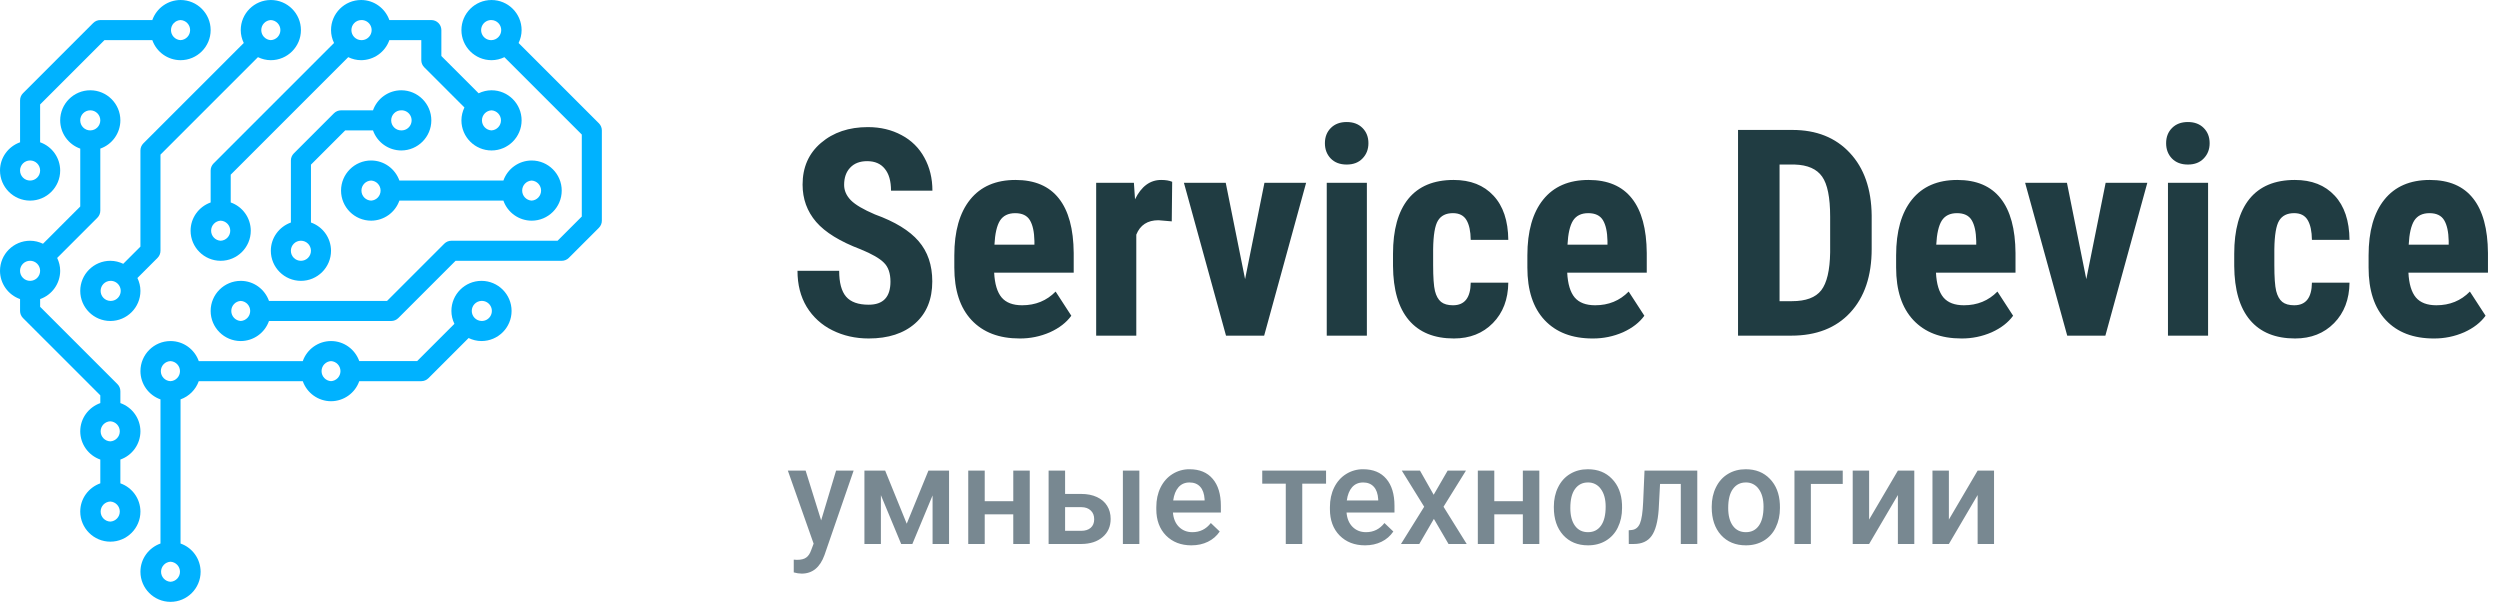
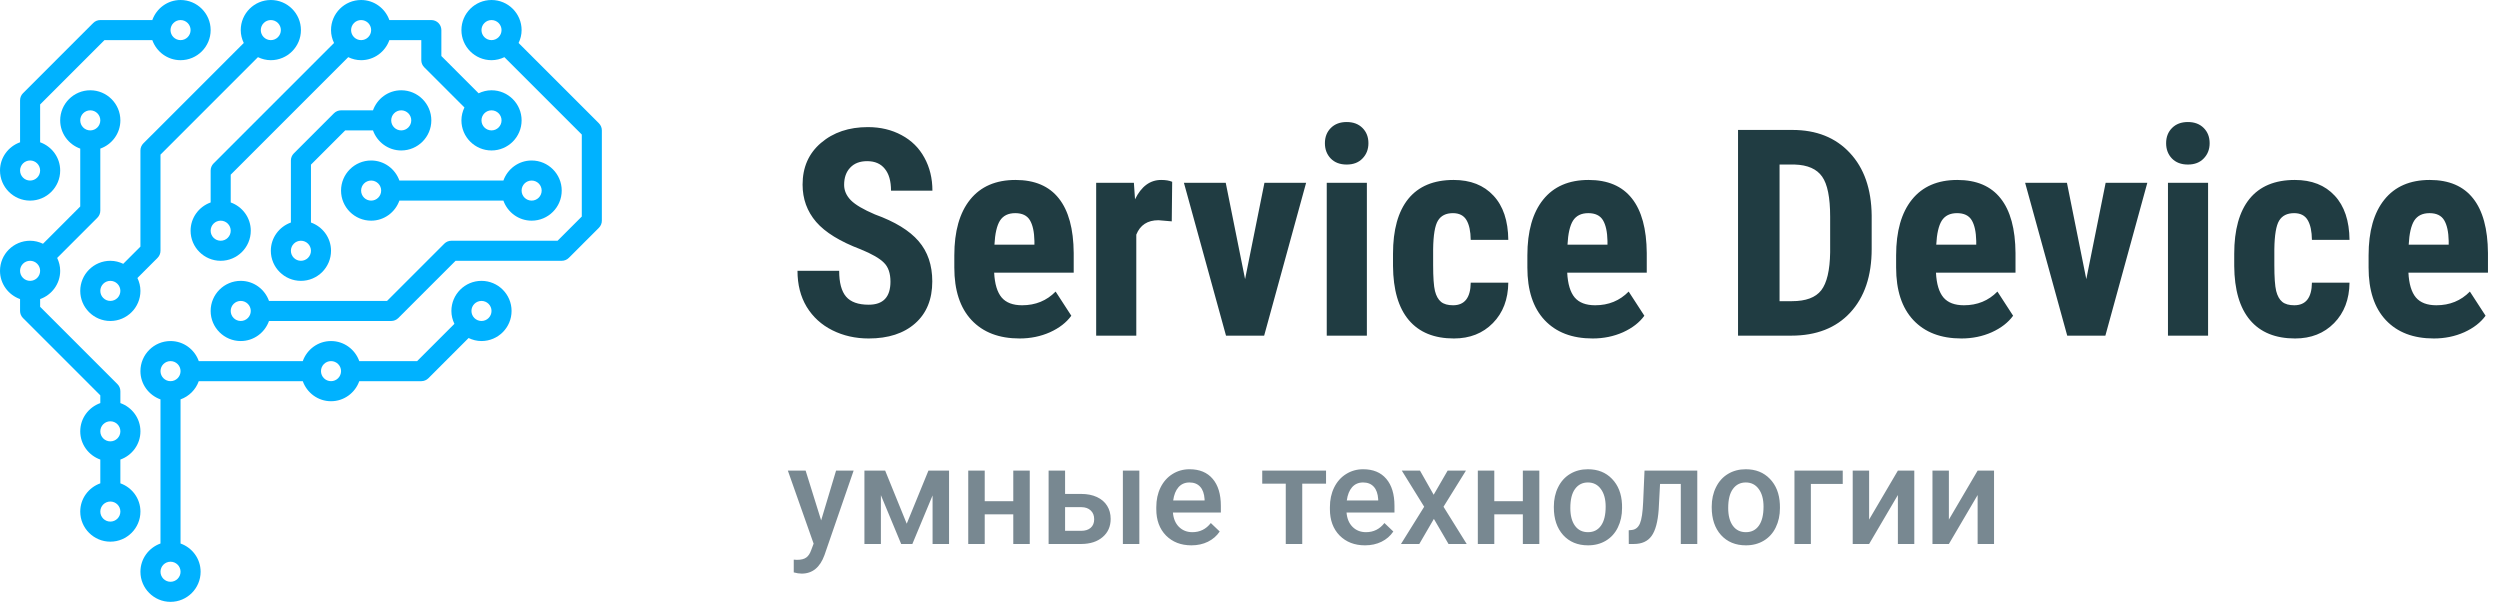
- <svg xmlns="http://www.w3.org/2000/svg" width="216" height="52" fill="none">
-   <path d="M76.936 24.337c0-.724-.188-1.27-.562-1.636-.366-.374-1.038-.76-2.014-1.16-1.782-.675-3.064-1.464-3.845-2.368-.782-.911-1.172-1.985-1.172-3.222 0-1.498.529-2.698 1.587-3.601 1.066-.912 2.417-1.368 4.052-1.368 1.09 0 2.063.232 2.918.696a4.708 4.708 0 011.965 1.941c.464.838.696 1.79.696 2.857h-3.577c0-.83-.179-1.461-.537-1.892-.35-.44-.858-.66-1.526-.66-.626 0-1.115.188-1.465.562-.35.366-.524.862-.524 1.49 0 .487.195.93.586 1.33.39.39 1.082.797 2.075 1.22 1.733.627 2.99 1.396 3.772 2.308.79.911 1.184 2.07 1.184 3.479 0 1.546-.493 2.754-1.477 3.625-.985.87-2.324 1.306-4.016 1.306-1.148 0-2.194-.236-3.138-.708a5.35 5.35 0 01-2.221-2.026c-.53-.88-.794-1.917-.794-3.113h3.601c0 1.025.2 1.77.599 2.234.398.464 1.05.696 1.953.696 1.253 0 1.88-.664 1.88-1.99zm11.157 4.907c-1.774 0-3.158-.529-4.15-1.587-.993-1.058-1.49-2.571-1.49-4.54v-1.05c0-2.084.456-3.691 1.367-4.822.912-1.132 2.218-1.697 3.919-1.697 1.66 0 2.91.533 3.747 1.599.838 1.058 1.266 2.629 1.282 4.712v1.697h-6.873c.05.976.265 1.692.648 2.148.382.448.972.671 1.77.671 1.155 0 2.12-.394 2.893-1.184l1.355 2.088c-.424.586-1.038 1.062-1.844 1.428a6.388 6.388 0 01-2.624.537zM85.92 21.14h3.454v-.318c-.016-.79-.146-1.387-.39-1.794-.244-.407-.667-.61-1.27-.61-.602 0-1.041.215-1.318.646-.269.432-.427 1.123-.476 2.076zm15.32-2.014l-1.148-.098c-.944 0-1.583.415-1.916 1.245V29h-3.467V15.792h3.26l.097 1.428c.545-1.115 1.298-1.672 2.258-1.672.391 0 .708.053.952.159l-.036 3.418zm6.335 4.992l1.673-8.325h3.601L109.223 29h-3.296l-3.637-13.208h3.613l1.672 8.325zM118.098 29h-3.467V15.792h3.467V29zm-3.626-16.626c0-.537.171-.976.513-1.318.342-.342.797-.513 1.367-.513s1.025.17 1.367.513c.342.342.513.78.513 1.318 0 .529-.171.968-.513 1.318-.333.35-.789.525-1.367.525s-1.038-.175-1.379-.525c-.334-.35-.501-.789-.501-1.318zm11.072 14.001c1.001 0 1.51-.65 1.526-1.953h3.247c-.016 1.44-.46 2.604-1.331 3.492-.87.887-1.993 1.33-3.369 1.33-1.701 0-2.999-.529-3.894-1.587-.895-1.058-1.351-2.616-1.367-4.675v-1.05c0-2.075.439-3.658 1.318-4.748.887-1.09 2.194-1.636 3.919-1.636 1.456 0 2.604.451 3.442 1.355.838.895 1.266 2.169 1.282 3.82h-3.247c-.008-.74-.13-1.31-.366-1.708-.236-.4-.627-.599-1.172-.599-.602 0-1.034.216-1.294.648-.261.423-.399 1.249-.415 2.477v1.343c0 1.075.053 1.827.158 2.259.106.423.281.736.525.94.244.195.59.293 1.038.293zm12.06 2.87c-1.774 0-3.157-.53-4.15-1.588-.993-1.058-1.489-2.571-1.489-4.54v-1.05c0-2.084.456-3.691 1.367-4.822.911-1.132 2.218-1.697 3.918-1.697 1.661 0 2.91.533 3.748 1.599.838 1.058 1.266 2.629 1.282 4.712v1.697h-6.873c.049.976.265 1.692.647 2.148.383.448.973.671 1.77.671 1.156 0 2.12-.394 2.893-1.184l1.355 2.088c-.423.586-1.037 1.062-1.843 1.428a6.388 6.388 0 01-2.625.537zm-2.172-8.106h3.454v-.318c-.016-.79-.146-1.387-.39-1.794-.245-.407-.668-.61-1.27-.61s-1.042.215-1.318.646c-.269.432-.428 1.123-.476 2.076zM150.166 29V11.227h4.699c2.075 0 3.727.659 4.956 1.977 1.237 1.319 1.868 3.125 1.892 5.42v2.88c0 2.336-.618 4.172-1.855 5.506-1.229 1.327-2.926 1.99-5.09 1.99h-4.602zm3.588-14.783v11.804h1.075c1.196 0 2.038-.313 2.526-.94.489-.634.745-1.725.77-3.27v-3.09c0-1.66-.232-2.815-.696-3.466-.464-.66-1.254-1.005-2.368-1.038h-1.307zm15.711 15.027c-1.774 0-3.158-.529-4.151-1.587-.992-1.058-1.489-2.571-1.489-4.54v-1.05c0-2.084.456-3.691 1.367-4.822.912-1.132 2.218-1.697 3.919-1.697 1.66 0 2.909.533 3.747 1.599.839 1.058 1.266 2.629 1.282 4.712v1.697h-6.872c.048.976.264 1.692.647 2.148.382.448.972.671 1.77.671 1.155 0 2.12-.394 2.893-1.184l1.355 2.088c-.424.586-1.038 1.062-1.844 1.428a6.383 6.383 0 01-2.624.537zm-2.173-8.105h3.455v-.318c-.017-.79-.147-1.387-.391-1.794-.244-.407-.667-.61-1.27-.61-.602 0-1.041.215-1.318.646-.268.432-.427 1.123-.476 2.076zm12.964 2.978l1.672-8.325h3.601L181.904 29h-3.296l-3.638-13.208h3.613l1.673 8.325zM190.778 29h-3.466V15.792h3.466V29zm-3.625-16.626c0-.537.171-.976.513-1.318.341-.342.797-.513 1.367-.513.569 0 1.025.17 1.367.513.342.342.513.78.513 1.318 0 .529-.171.968-.513 1.318-.334.35-.789.525-1.367.525s-1.038-.175-1.38-.525c-.333-.35-.5-.789-.5-1.318zm11.072 14.001c1.001 0 1.509-.65 1.525-1.953h3.248c-.017 1.44-.46 2.604-1.331 3.492-.871.887-1.994 1.33-3.369 1.33-1.701 0-2.999-.529-3.894-1.587-.895-1.058-1.351-2.616-1.367-4.675v-1.05c0-2.075.439-3.658 1.318-4.748.887-1.09 2.193-1.636 3.918-1.636 1.457 0 2.605.451 3.443 1.355.838.895 1.265 2.169 1.282 3.82h-3.248c-.008-.74-.13-1.31-.366-1.708-.236-.4-.626-.599-1.172-.599-.602 0-1.033.216-1.294.648-.26.423-.398 1.249-.415 2.477v1.343c0 1.075.053 1.827.159 2.259.106.423.281.736.525.94.244.195.59.293 1.038.293zm12.06 2.87c-1.774 0-3.157-.53-4.15-1.588-.993-1.058-1.489-2.571-1.489-4.54v-1.05c0-2.084.455-3.691 1.367-4.822.911-1.132 2.217-1.697 3.918-1.697 1.66 0 2.909.533 3.748 1.599.838 1.058 1.265 2.629 1.281 4.712v1.697h-6.872c.049.976.264 1.692.647 2.148.382.448.972.671 1.77.671 1.155 0 2.12-.394 2.893-1.184l1.355 2.088c-.423.586-1.038 1.062-1.843 1.428a6.392 6.392 0 01-2.625.537zm-2.173-8.106h3.455v-.318c-.016-.79-.147-1.387-.391-1.794-.244-.407-.667-.61-1.269-.61-.602 0-1.042.215-1.319.646-.268.432-.427 1.123-.476 2.076z" fill="#203C42" />
-   <path d="M70.947 44.96l1.29-4.3h1.517l-2.52 7.3c-.386 1.067-1.043 1.6-1.968 1.6a2.55 2.55 0 01-.686-.105v-1.102l.27.018c.359 0 .629-.066.808-.2.184-.128.328-.347.434-.655l.205-.545-2.227-6.31h1.536l1.341 4.3zm7.395.288l1.875-4.588h1.781V47h-1.424v-4.195L78.828 47h-.967l-1.752-4.219V47h-1.423v-6.34h1.792l1.864 4.588zM88.97 47h-1.424v-2.56H85.08V47h-1.424v-6.34h1.424v2.643h2.467V40.66h1.424V47zm3.052-4.324h1.395c.52 0 .973.09 1.36.27.386.179.679.431.878.755.203.324.305.701.305 1.131 0 .652-.23 1.176-.692 1.57-.46.395-1.074.594-1.84.598H90.6v-6.34h1.424v2.016zM98.44 47h-1.423v-6.34h1.423V47zm-6.416-3.182v2.045h1.39c.347 0 .62-.086.82-.258.203-.175.304-.423.304-.744 0-.32-.1-.572-.299-.755-.195-.188-.46-.284-.797-.288h-1.418zm10.916 3.3c-.902 0-1.634-.284-2.197-.85-.558-.57-.838-1.328-.838-2.274v-.176c0-.633.121-1.197.364-1.693.246-.5.589-.889 1.031-1.166a2.715 2.715 0 011.476-.416c.864 0 1.53.275 1.998.826.473.55.709 1.33.709 2.338v.574h-4.142c.043.524.217.938.521 1.242.309.305.696.457 1.16.457.653 0 1.184-.263 1.594-.79l.768.732a2.58 2.58 0 01-1.02.885c-.422.207-.896.31-1.424.31zm-.169-5.433c-.391 0-.708.137-.95.41-.238.274-.39.655-.457 1.143h2.713v-.105c-.031-.477-.158-.836-.381-1.078-.222-.246-.531-.37-.925-.37zm11.8.106h-2.056V47h-1.424v-5.209h-2.033v-1.13h5.513v1.13zm3.369 5.326c-.902 0-1.634-.283-2.197-.85-.558-.57-.838-1.328-.838-2.273v-.176c0-.633.121-1.197.364-1.693.246-.5.589-.889 1.031-1.166a2.715 2.715 0 011.476-.416c.864 0 1.53.275 1.998.826.473.55.709 1.33.709 2.338v.574h-4.142c.043.524.217.938.521 1.242.309.305.696.457 1.16.457.653 0 1.184-.263 1.594-.79l.768.732a2.58 2.58 0 01-1.02.885c-.422.207-.896.31-1.424.31zm-.169-5.431c-.391 0-.708.136-.95.41-.238.273-.39.654-.457 1.142h2.713v-.105c-.031-.477-.158-.836-.381-1.078-.222-.246-.531-.37-.925-.37zm6.099 1.06l1.207-2.086h1.582l-1.939 3.123L126.723 47h-1.571l-1.265-2.168-1.26 2.168h-1.582l2.004-3.217-1.934-3.123h1.571l1.183 2.086zM132.998 47h-1.424v-2.56h-2.467V47h-1.423v-6.34h1.423v2.643h2.467V40.66h1.424V47zm1.254-3.228c0-.622.123-1.18.369-1.676.246-.5.592-.883 1.037-1.149.446-.27.957-.404 1.535-.404.856 0 1.549.275 2.08.826.536.55.825 1.281.868 2.191l.005.334c0 .626-.121 1.184-.363 1.676a2.638 2.638 0 01-1.031 1.143c-.445.27-.961.404-1.547.404-.894 0-1.611-.297-2.15-.89-.535-.598-.803-1.393-.803-2.385v-.07zm1.424.123c0 .652.135 1.164.404 1.535.27.367.645.55 1.125.55.481 0 .854-.187 1.119-.562.27-.375.405-.924.405-1.646 0-.641-.139-1.149-.417-1.524a1.31 1.31 0 00-1.119-.563c-.464 0-.834.186-1.107.557-.274.367-.41.918-.41 1.653zm10.969-3.235V47h-1.424v-5.191h-1.793l-.117 2.209c-.075 1.062-.28 1.826-.616 2.29-.332.462-.841.692-1.529.692h-.439l-.006-1.184.293-.029c.312-.043.539-.232.679-.568.145-.34.237-.957.276-1.852l.117-2.707h4.559zm1.248 3.112c0-.622.123-1.18.369-1.676.246-.5.592-.883 1.037-1.149.445-.27.957-.404 1.535-.404.855 0 1.549.275 2.08.826.535.55.824 1.281.867 2.191l.006.334c0 .626-.121 1.184-.363 1.676a2.638 2.638 0 01-1.031 1.143c-.446.27-.961.404-1.547.404-.895 0-1.612-.297-2.151-.89-.535-.598-.802-1.393-.802-2.385v-.07zm1.423.123c0 .652.135 1.164.405 1.535.269.367.644.55 1.125.55.48 0 .853-.187 1.119-.562.269-.375.404-.924.404-1.646 0-.641-.139-1.149-.416-1.524a1.31 1.31 0 00-1.119-.563c-.465 0-.834.186-1.107.557-.274.367-.411.918-.411 1.653zm9.897-2.086h-2.754V47h-1.418v-6.34h4.172v1.149zm4.764-1.149h1.418V47h-1.418v-4.23L161.492 47h-1.418v-6.34h1.418v4.23l2.485-4.23zm6.89 0h1.418V47h-1.418v-4.23L168.383 47h-1.418v-6.34h1.418v4.23l2.484-4.23z" fill="#788891" />
-   <path d="M32.066 13.867c1.129 0 2.082.727 2.441 1.733h8.986a2.596 2.596 0 012.44-1.733c1.434 0 2.6 1.166 2.6 2.6 0 1.433-1.166 2.6-2.6 2.6a2.597 2.597 0 01-2.44-1.734h-8.987a2.597 2.597 0 01-2.44 1.733 2.603 2.603 0 01-2.6-2.6c0-1.433 1.167-2.6 2.6-2.6zm13.867 3.466a.868.868 0 000-1.733.868.868 0 000 1.733zm-13.867 0a.868.868 0 000-1.733.867.867 0 000 1.733z" fill="#00B2FF" />
-   <path d="M25.133 19.226v-5.36c0-.23.091-.45.254-.612l3.467-3.467a.864.864 0 01.613-.254h2.76a2.596 2.596 0 012.44-1.733c1.433 0 2.6 1.166 2.6 2.6 0 1.433-1.167 2.6-2.6 2.6a2.596 2.596 0 01-2.44-1.733h-2.402l-2.958 2.958v5a2.596 2.596 0 011.733 2.441c0 1.434-1.167 2.6-2.6 2.6a2.603 2.603 0 01-2.6-2.6c0-1.128.727-2.081 1.733-2.44zm9.534-7.96a.868.868 0 10-.002-1.735.868.868 0 00.002 1.736zM26 22.534a.867.867 0 10-.002-1.735.867.867 0 00.002 1.735zm-16.467-.001c.4 0 .775.098 1.114.26l1.486-1.485V13c0-.23.091-.45.254-.613l8.674-8.673A2.556 2.556 0 0120.8 2.6c0-1.433 1.166-2.6 2.6-2.6C24.834 0 26 1.167 26 2.6s-1.166 2.6-2.6 2.6c-.4 0-.775-.098-1.114-.261l-8.42 8.42v8.307c0 .23-.09.451-.253.613l-1.74 1.74c.162.34.26.714.26 1.114 0 1.433-1.166 2.6-2.6 2.6a2.603 2.603 0 01-2.6-2.6c0-1.433 1.167-2.6 2.6-2.6zM23.4 3.467a.868.868 0 000-1.734.868.868 0 000 1.734zM9.533 26a.868.868 0 10-.001-1.735A.868.868 0 009.533 26zM1.734 12.293V8.667c0-.231.09-.451.253-.613l6.067-6.067a.864.864 0 01.613-.254h4.493A2.596 2.596 0 0115.6 0c1.434 0 2.6 1.167 2.6 2.6s-1.166 2.6-2.6 2.6a2.596 2.596 0 01-2.44-1.733H9.026l-5.56 5.558v3.268a2.596 2.596 0 011.734 2.44c0 1.433-1.166 2.6-2.6 2.6a2.603 2.603 0 01-2.6-2.6c0-1.128.727-2.082 1.734-2.44zM15.6 3.467a.868.868 0 000-1.734.868.868 0 000 1.734zM2.6 15.6a.867.867 0 10-.001-1.735A.867.867 0 002.6 15.6zm11.266 31.36V34.507a2.597 2.597 0 01-1.732-2.44c0-1.434 1.166-2.6 2.6-2.6 1.128 0 2.081.726 2.44 1.733h8.986a2.596 2.596 0 012.44-1.734c1.129 0 2.082.727 2.44 1.733h5.001l3.22-3.22a2.556 2.556 0 01-.26-1.113c0-1.433 1.166-2.6 2.6-2.6 1.433 0 2.6 1.167 2.6 2.6 0 1.434-1.167 2.6-2.6 2.6-.401 0-.776-.098-1.114-.26l-3.474 3.473a.864.864 0 01-.613.254h-5.36a2.597 2.597 0 01-2.44 1.733 2.597 2.597 0 01-2.44-1.733h-8.987a2.597 2.597 0 01-1.574 1.574V46.96a2.596 2.596 0 011.734 2.44c0 1.434-1.167 2.6-2.6 2.6a2.603 2.603 0 01-2.6-2.6c0-1.128.727-2.082 1.733-2.44zM41.6 27.732a.868.868 0 10-.001-1.735.868.868 0 00.001 1.735zm-13 5.2a.868.868 0 000-1.733.868.868 0 000 1.733zM14.733 50.266a.868.868 0 000-1.733.868.868 0 000 1.733zm0-17.333a.868.868 0 000-1.733.867.867 0 000 1.733z" fill="#00B2FF" />
-   <path d="M18.2 17.492v-2.759c0-.23.091-.45.254-.613L28.861 3.714a2.558 2.558 0 01-.26-1.114c0-1.433 1.166-2.6 2.6-2.6 1.128 0 2.081.727 2.44 1.733h3.626c.478 0 .867.388.867.867v2.241l3.22 3.22a2.549 2.549 0 011.113-.261c1.433 0 2.6 1.166 2.6 2.6 0 1.433-1.167 2.6-2.6 2.6a2.603 2.603 0 01-2.6-2.6c0-.4.098-.775.26-1.114l-3.473-3.473A.863.863 0 0136.4 5.2V3.467h-2.76A2.597 2.597 0 0131.2 5.2c-.4 0-.775-.098-1.113-.261L19.934 15.092v2.4a2.596 2.596 0 011.733 2.441c0 1.433-1.167 2.6-2.6 2.6a2.603 2.603 0 01-2.6-2.6c0-1.128.727-2.082 1.733-2.44zm24.267-6.226a.868.868 0 000-1.733.868.868 0 000 1.734zM31.2 3.467a.868.868 0 10-.001-1.734.868.868 0 00.001 1.735zM19.067 20.8a.868.868 0 000-1.734.868.868 0 000 1.734z" fill="#00B2FF" />
-   <path d="M20.8 24.266c1.128 0 2.082.727 2.44 1.734h10.201l4.946-4.946A.864.864 0 0139 20.8h9.175l2.092-2.092v-7.083L43.58 4.94c-.338.163-.713.26-1.113.26a2.603 2.603 0 01-2.6-2.599c0-1.433 1.166-2.6 2.6-2.6 1.433 0 2.6 1.167 2.6 2.6 0 .4-.098.775-.261 1.114l6.94 6.94a.863.863 0 01.254.613v7.8c0 .23-.091.45-.254.612l-2.6 2.6a.864.864 0 01-.613.254H39.36l-4.946 4.946a.864.864 0 01-.613.254H23.24a2.596 2.596 0 01-2.44 1.733 2.603 2.603 0 01-2.6-2.6c0-1.433 1.166-2.6 2.6-2.6zM42.467 1.733a.868.868 0 10.001 1.735.868.868 0 00-.001-1.735zm-21.667 26a.868.868 0 000-1.733.868.868 0 000 1.733zM2.6 20.8c.4 0 .775.098 1.114.26l3.22-3.219v-5A2.596 2.596 0 015.2 10.4c0-1.434 1.167-2.6 2.6-2.6s2.6 1.166 2.6 2.6a2.596 2.596 0 01-1.733 2.44v5.36c0 .23-.091.45-.254.613l-3.474 3.473c.163.339.261.713.261 1.114a2.597 2.597 0 01-1.733 2.44v.668l6.679 6.679a.863.863 0 01.254.613v1.026a2.596 2.596 0 011.733 2.44 2.596 2.596 0 01-1.733 2.44v2.054a2.596 2.596 0 011.733 2.44c0 1.434-1.166 2.6-2.6 2.6a2.603 2.603 0 01-2.6-2.6c0-1.128.727-2.082 1.734-2.44v-2.053a2.596 2.596 0 01-1.734-2.44c0-1.13.727-2.083 1.734-2.441v-.668l-6.68-6.679a.863.863 0 01-.254-.613V25.84A2.597 2.597 0 010 23.4c0-1.434 1.167-2.6 2.6-2.6zm5.2-9.534a.867.867 0 10-.002-1.734.867.867 0 00.002 1.735zm1.733 33.8a.868.868 0 000-1.733.867.867 0 000 1.733zm0-6.933a.868.868 0 000-1.733.867.867 0 000 1.733zM2.6 24.266a.867.867 0 10-.002-1.735.867.867 0 00.002 1.735z" fill="#00B2FF" />
+ <svg xmlns="http://www.w3.org/2000/svg" width="216" height="52" viewBox="0 0 216 52" fill="none">
+   <path d="M76.936 24.337C76.936 23.613 76.748 23.067 76.374 22.701C76.008 22.327 75.336 21.94 74.36 21.541C72.578 20.866 71.296 20.077 70.515 19.173C69.733 18.262 69.343 17.188 69.343 15.951C69.343 14.453 69.872 13.253 70.93 12.35C71.996 11.438 73.347 10.982 74.982 10.982C76.073 10.982 77.045 11.214 77.9 11.678C78.754 12.134 79.409 12.781 79.865 13.619C80.329 14.457 80.561 15.409 80.561 16.476H76.984C76.984 15.646 76.805 15.015 76.447 14.584C76.097 14.144 75.589 13.924 74.921 13.924C74.295 13.924 73.806 14.111 73.457 14.486C73.107 14.852 72.932 15.348 72.932 15.975C72.932 16.463 73.127 16.907 73.518 17.306C73.908 17.696 74.6 18.103 75.593 18.526C77.326 19.153 78.584 19.922 79.365 20.834C80.154 21.745 80.549 22.905 80.549 24.312C80.549 25.859 80.056 27.067 79.072 27.938C78.087 28.809 76.748 29.244 75.056 29.244C73.908 29.244 72.862 29.008 71.918 28.536C70.974 28.064 70.234 27.389 69.697 26.51C69.168 25.631 68.903 24.593 68.903 23.397H72.504C72.504 24.422 72.704 25.167 73.103 25.631C73.501 26.095 74.152 26.327 75.056 26.327C76.309 26.327 76.936 25.663 76.936 24.337ZM88.093 29.244C86.319 29.244 84.935 28.715 83.942 27.657C82.95 26.599 82.453 25.086 82.453 23.116V22.066C82.453 19.983 82.909 18.376 83.82 17.245C84.732 16.113 86.038 15.548 87.739 15.548C89.399 15.548 90.648 16.081 91.486 17.147C92.325 18.205 92.752 19.776 92.768 21.859V23.556H85.895C85.944 24.532 86.16 25.248 86.543 25.704C86.925 26.152 87.515 26.375 88.312 26.375C89.468 26.375 90.433 25.981 91.206 25.191L92.561 27.279C92.137 27.865 91.523 28.341 90.717 28.707C89.912 29.065 89.037 29.244 88.093 29.244ZM85.92 21.139H89.374V20.821C89.358 20.032 89.228 19.434 88.984 19.027C88.74 18.62 88.317 18.416 87.714 18.416C87.112 18.416 86.673 18.632 86.396 19.064C86.127 19.495 85.969 20.186 85.92 21.139ZM101.24 19.125L100.092 19.027C99.148 19.027 98.509 19.442 98.176 20.272V29H94.709V15.792H97.968L98.066 17.22C98.611 16.105 99.364 15.548 100.324 15.548C100.715 15.548 101.032 15.601 101.276 15.707L101.24 19.125ZM107.575 24.117L109.248 15.792H112.849L109.223 29H105.927L102.29 15.792H105.903L107.575 24.117ZM118.098 29H114.631V15.792H118.098V29ZM114.472 12.374C114.472 11.837 114.643 11.398 114.985 11.056C115.327 10.714 115.782 10.543 116.352 10.543C116.922 10.543 117.377 10.714 117.719 11.056C118.061 11.398 118.232 11.837 118.232 12.374C118.232 12.903 118.061 13.342 117.719 13.692C117.386 14.042 116.93 14.217 116.352 14.217C115.774 14.217 115.314 14.042 114.973 13.692C114.639 13.342 114.472 12.903 114.472 12.374ZM125.544 26.375C126.545 26.375 127.054 25.724 127.07 24.422H130.317C130.301 25.863 129.857 27.026 128.986 27.914C128.116 28.801 126.993 29.244 125.617 29.244C123.916 29.244 122.618 28.715 121.723 27.657C120.828 26.599 120.372 25.041 120.356 22.982V21.932C120.356 19.857 120.795 18.274 121.674 17.184C122.561 16.093 123.868 15.548 125.593 15.548C127.049 15.548 128.197 15.999 129.035 16.903C129.873 17.798 130.301 19.072 130.317 20.724H127.07C127.062 19.983 126.94 19.413 126.704 19.015C126.468 18.616 126.077 18.416 125.532 18.416C124.93 18.416 124.498 18.632 124.238 19.064C123.977 19.487 123.839 20.313 123.823 21.541V22.884C123.823 23.959 123.876 24.711 123.981 25.143C124.087 25.566 124.262 25.879 124.506 26.082C124.75 26.278 125.096 26.375 125.544 26.375ZM137.604 29.244C135.83 29.244 134.447 28.715 133.454 27.657C132.461 26.599 131.965 25.086 131.965 23.116V22.066C131.965 19.983 132.421 18.376 133.332 17.245C134.243 16.113 135.55 15.548 137.25 15.548C138.911 15.548 140.16 16.081 140.998 17.147C141.836 18.205 142.264 19.776 142.28 21.859V23.556H135.407C135.456 24.532 135.672 25.248 136.054 25.704C136.437 26.152 137.027 26.375 137.824 26.375C138.98 26.375 139.944 25.981 140.717 25.191L142.072 27.279C141.649 27.865 141.035 28.341 140.229 28.707C139.423 29.065 138.549 29.244 137.604 29.244ZM135.432 21.139H138.886V20.821C138.87 20.032 138.74 19.434 138.496 19.027C138.251 18.62 137.828 18.416 137.226 18.416C136.624 18.416 136.184 18.632 135.908 19.064C135.639 19.495 135.48 20.186 135.432 21.139ZM150.166 29V11.227H154.865C156.94 11.227 158.592 11.886 159.821 13.204C161.058 14.523 161.689 16.329 161.713 18.624V21.505C161.713 23.84 161.095 25.676 159.858 27.01C158.629 28.337 156.932 29 154.768 29H150.166ZM153.754 14.217V26.021H154.829C156.025 26.021 156.867 25.708 157.355 25.081C157.844 24.447 158.1 23.356 158.125 21.81V18.722C158.125 17.061 157.893 15.906 157.429 15.255C156.965 14.596 156.175 14.25 155.061 14.217H153.754ZM169.465 29.244C167.691 29.244 166.307 28.715 165.314 27.657C164.322 26.599 163.825 25.086 163.825 23.116V22.066C163.825 19.983 164.281 18.376 165.192 17.245C166.104 16.113 167.41 15.548 169.111 15.548C170.771 15.548 172.02 16.081 172.858 17.147C173.697 18.205 174.124 19.776 174.14 21.859V23.556H167.268C167.316 24.532 167.532 25.248 167.915 25.704C168.297 26.152 168.887 26.375 169.685 26.375C170.84 26.375 171.805 25.981 172.578 25.191L173.933 27.279C173.509 27.865 172.895 28.341 172.089 28.707C171.284 29.065 170.409 29.244 169.465 29.244ZM167.292 21.139H170.747V20.821C170.73 20.032 170.6 19.434 170.356 19.027C170.112 18.62 169.689 18.416 169.086 18.416C168.484 18.416 168.045 18.632 167.768 19.064C167.5 19.495 167.341 20.186 167.292 21.139ZM180.256 24.117L181.928 15.792H185.529L181.904 29H178.608L174.97 15.792H178.583L180.256 24.117ZM190.778 29H187.312V15.792H190.778V29ZM187.153 12.374C187.153 11.837 187.324 11.398 187.666 11.056C188.007 10.714 188.463 10.543 189.033 10.543C189.602 10.543 190.058 10.714 190.4 11.056C190.742 11.398 190.913 11.837 190.913 12.374C190.913 12.903 190.742 13.342 190.4 13.692C190.066 14.042 189.611 14.217 189.033 14.217C188.455 14.217 187.995 14.042 187.653 13.692C187.32 13.342 187.153 12.903 187.153 12.374ZM198.225 26.375C199.226 26.375 199.734 25.724 199.75 24.422H202.998C202.981 25.863 202.538 27.026 201.667 27.914C200.796 28.801 199.673 29.244 198.298 29.244C196.597 29.244 195.299 28.715 194.404 27.657C193.509 26.599 193.053 25.041 193.037 22.982V21.932C193.037 19.857 193.476 18.274 194.355 17.184C195.242 16.093 196.548 15.548 198.273 15.548C199.73 15.548 200.878 15.999 201.716 16.903C202.554 17.798 202.981 19.072 202.998 20.724H199.75C199.742 19.983 199.62 19.413 199.384 19.015C199.148 18.616 198.758 18.416 198.212 18.416C197.61 18.416 197.179 18.632 196.918 19.064C196.658 19.487 196.52 20.313 196.503 21.541V22.884C196.503 23.959 196.556 24.711 196.662 25.143C196.768 25.566 196.943 25.879 197.187 26.082C197.431 26.278 197.777 26.375 198.225 26.375ZM210.285 29.244C208.511 29.244 207.128 28.715 206.135 27.657C205.142 26.599 204.646 25.086 204.646 23.116V22.066C204.646 19.983 205.101 18.376 206.013 17.245C206.924 16.113 208.23 15.548 209.931 15.548C211.591 15.548 212.84 16.081 213.679 17.147C214.517 18.205 214.944 19.776 214.96 21.859V23.556H208.088C208.137 24.532 208.352 25.248 208.735 25.704C209.117 26.152 209.707 26.375 210.505 26.375C211.66 26.375 212.625 25.981 213.398 25.191L214.753 27.279C214.33 27.865 213.715 28.341 212.91 28.707C212.104 29.065 211.229 29.244 210.285 29.244ZM208.112 21.139H211.567V20.821C211.551 20.032 211.42 19.434 211.176 19.027C210.932 18.62 210.509 18.416 209.907 18.416C209.305 18.416 208.865 18.632 208.588 19.064C208.32 19.495 208.161 20.186 208.112 21.139Z" fill="#203C42" />
+   <path d="M70.947 44.961L72.236 40.66H73.754L71.234 47.961C70.848 49.027 70.191 49.56 69.266 49.56C69.059 49.56 68.83 49.525 68.58 49.455V48.353L68.85 48.371C69.209 48.371 69.478 48.305 69.658 48.172C69.842 48.043 69.986 47.824 70.092 47.516L70.297 46.971L68.07 40.66H69.606L70.947 44.961ZM78.342 45.248L80.217 40.66H81.998V47H80.574V42.805L78.828 47H77.861L76.109 42.781V47H74.686V40.66H76.478L78.342 45.248ZM88.971 47H87.547V44.44H85.08V47H83.656V40.66H85.08V43.303H87.547V40.66H88.971V47ZM92.023 42.676H93.418C93.938 42.676 94.391 42.766 94.777 42.945C95.164 43.125 95.457 43.377 95.656 43.701C95.859 44.025 95.961 44.402 95.961 44.832C95.961 45.484 95.731 46.008 95.269 46.402C94.809 46.797 94.195 46.996 93.43 47H90.6V40.66H92.023V42.676ZM98.439 47H97.016V40.66H98.439V47ZM92.023 43.818V45.863H93.412C93.76 45.863 94.033 45.777 94.232 45.605C94.436 45.43 94.537 45.182 94.537 44.861C94.537 44.541 94.438 44.289 94.238 44.105C94.043 43.918 93.777 43.822 93.441 43.818H92.023ZM102.939 47.117C102.037 47.117 101.305 46.834 100.742 46.268C100.184 45.697 99.904 44.94 99.904 43.994V43.818C99.904 43.185 100.025 42.621 100.268 42.125C100.514 41.625 100.857 41.236 101.299 40.959C101.74 40.682 102.232 40.543 102.775 40.543C103.639 40.543 104.305 40.818 104.773 41.369C105.246 41.92 105.482 42.699 105.482 43.707V44.281H101.34C101.383 44.805 101.557 45.219 101.861 45.523C102.17 45.828 102.557 45.98 103.021 45.98C103.674 45.98 104.205 45.717 104.615 45.19L105.383 45.922C105.129 46.301 104.789 46.596 104.363 46.807C103.941 47.014 103.467 47.117 102.939 47.117ZM102.77 41.685C102.379 41.685 102.062 41.822 101.82 42.096C101.582 42.369 101.43 42.75 101.363 43.238H104.076V43.133C104.045 42.656 103.918 42.297 103.695 42.055C103.473 41.809 103.164 41.685 102.77 41.685ZM114.57 41.791H112.514V47H111.09V41.791H109.057V40.66H114.57V41.791ZM117.939 47.117C117.037 47.117 116.305 46.834 115.742 46.268C115.184 45.697 114.904 44.94 114.904 43.994V43.818C114.904 43.185 115.025 42.621 115.268 42.125C115.514 41.625 115.857 41.236 116.299 40.959C116.74 40.682 117.232 40.543 117.775 40.543C118.639 40.543 119.305 40.818 119.773 41.369C120.246 41.92 120.482 42.699 120.482 43.707V44.281H116.34C116.383 44.805 116.557 45.219 116.861 45.523C117.17 45.828 117.557 45.98 118.021 45.98C118.674 45.98 119.205 45.717 119.615 45.19L120.383 45.922C120.129 46.301 119.789 46.596 119.363 46.807C118.941 47.014 118.467 47.117 117.939 47.117ZM117.77 41.685C117.379 41.685 117.062 41.822 116.82 42.096C116.582 42.369 116.43 42.75 116.363 43.238H119.076V43.133C119.045 42.656 118.918 42.297 118.695 42.055C118.473 41.809 118.164 41.685 117.77 41.685ZM123.869 42.746L125.076 40.66H126.658L124.719 43.783L126.723 47H125.152L123.887 44.832L122.627 47H121.045L123.049 43.783L121.115 40.66H122.686L123.869 42.746ZM132.998 47H131.574V44.44H129.107V47H127.684V40.66H129.107V43.303H131.574V40.66H132.998V47ZM134.252 43.772C134.252 43.15 134.375 42.592 134.621 42.096C134.867 41.596 135.213 41.213 135.658 40.947C136.104 40.678 136.615 40.543 137.193 40.543C138.049 40.543 138.742 40.818 139.273 41.369C139.809 41.92 140.098 42.65 140.141 43.56L140.146 43.895C140.146 44.52 140.025 45.078 139.783 45.57C139.545 46.062 139.201 46.443 138.752 46.713C138.307 46.982 137.791 47.117 137.205 47.117C136.311 47.117 135.594 46.82 135.055 46.227C134.52 45.629 134.252 44.834 134.252 43.842V43.772ZM135.676 43.895C135.676 44.547 135.811 45.059 136.08 45.43C136.35 45.797 136.725 45.98 137.205 45.98C137.686 45.98 138.059 45.793 138.324 45.418C138.594 45.043 138.729 44.494 138.729 43.772C138.729 43.131 138.59 42.623 138.312 42.248C138.039 41.873 137.666 41.685 137.193 41.685C136.729 41.685 136.359 41.871 136.086 42.242C135.812 42.609 135.676 43.16 135.676 43.895ZM146.645 40.66V47H145.221V41.809H143.428L143.311 44.018C143.236 45.08 143.031 45.844 142.695 46.309C142.363 46.77 141.854 47 141.166 47H140.727L140.721 45.816L141.014 45.787C141.326 45.744 141.553 45.555 141.693 45.219C141.838 44.879 141.93 44.262 141.969 43.367L142.086 40.66H146.645ZM147.893 43.772C147.893 43.15 148.016 42.592 148.262 42.096C148.508 41.596 148.854 41.213 149.299 40.947C149.744 40.678 150.256 40.543 150.834 40.543C151.689 40.543 152.383 40.818 152.914 41.369C153.449 41.92 153.738 42.65 153.781 43.56L153.787 43.895C153.787 44.52 153.666 45.078 153.424 45.57C153.186 46.062 152.842 46.443 152.393 46.713C151.947 46.982 151.432 47.117 150.846 47.117C149.951 47.117 149.234 46.82 148.695 46.227C148.16 45.629 147.893 44.834 147.893 43.842V43.772ZM149.316 43.895C149.316 44.547 149.451 45.059 149.721 45.43C149.99 45.797 150.365 45.98 150.846 45.98C151.326 45.98 151.699 45.793 151.965 45.418C152.234 45.043 152.369 44.494 152.369 43.772C152.369 43.131 152.23 42.623 151.953 42.248C151.68 41.873 151.307 41.685 150.834 41.685C150.369 41.685 150 41.871 149.727 42.242C149.453 42.609 149.316 43.16 149.316 43.895ZM159.213 41.809H156.459V47H155.041V40.66H159.213V41.809ZM163.977 40.66H165.395V47H163.977V42.77L161.492 47H160.074V40.66H161.492V44.891L163.977 40.66ZM170.867 40.66H172.285V47H170.867V42.77L168.383 47H166.965V40.66H168.383V44.891L170.867 40.66Z" fill="#788891" />
+   <path d="M32.066 13.867C33.195 13.867 34.148 14.594 34.507 15.6H43.493C43.852 14.594 44.805 13.867 45.933 13.867C47.367 13.867 48.533 15.033 48.533 16.466C48.533 17.9 47.367 19.066 45.933 19.066C44.805 19.066 43.852 18.339 43.493 17.333H34.506C34.147 18.339 33.194 19.066 32.066 19.066C30.632 19.066 29.466 17.9 29.466 16.466C29.466 15.033 30.633 13.867 32.066 13.867ZM45.933 17.333C46.411 17.333 46.8 16.945 46.8 16.466C46.8 15.988 46.411 15.6 45.933 15.6C45.456 15.6 45.066 15.988 45.066 16.466C45.066 16.945 45.456 17.333 45.933 17.333ZM32.066 17.333C32.544 17.333 32.933 16.945 32.933 16.466C32.933 15.988 32.544 15.6 32.066 15.6C31.589 15.6 31.2 15.988 31.2 16.466C31.2 16.945 31.589 17.333 32.066 17.333Z" fill="#00B2FF" />
+   <path d="M25.133 19.226V13.867C25.133 13.636 25.224 13.416 25.387 13.254L28.854 9.787C29.016 9.624 29.237 9.533 29.467 9.533H32.226C32.585 8.527 33.538 7.8 34.667 7.8C36.1 7.8 37.267 8.966 37.267 10.4C37.267 11.833 36.1 13 34.667 13C33.538 13 32.585 12.273 32.226 11.267H29.825L26.867 14.225V19.226C27.873 19.585 28.6 20.538 28.6 21.666C28.6 23.1 27.433 24.266 26 24.266C24.567 24.266 23.4 23.1 23.4 21.666C23.4 20.538 24.127 19.585 25.133 19.226ZM34.667 11.267C35.144 11.267 35.533 10.878 35.533 10.4C35.533 9.921 35.144 9.533 34.667 9.533C34.189 9.533 33.8 9.921 33.8 10.4C33.8 10.878 34.189 11.267 34.667 11.267ZM26 22.533C26.477 22.533 26.867 22.145 26.867 21.666C26.867 21.188 26.477 20.8 26 20.8C25.522 20.8 25.133 21.188 25.133 21.666C25.133 22.145 25.522 22.533 26 22.533Z" fill="#00B2FF" />
+   <path d="M9.533 22.533C9.934 22.533 10.308 22.631 10.647 22.794L12.133 21.308V13C12.133 12.769 12.224 12.549 12.387 12.387L21.061 3.714C20.898 3.375 20.8 3 20.8 2.6C20.8 1.167 21.966 0 23.4 0C24.834 0 26 1.167 26 2.6C26 4.033 24.834 5.2 23.4 5.2C23 5.2 22.625 5.102 22.286 4.939L13.867 13.359V21.666C13.867 21.897 13.776 22.117 13.613 22.279L11.873 24.019C12.035 24.358 12.133 24.733 12.133 25.133C12.133 26.566 10.967 27.733 9.533 27.733C8.1 27.733 6.933 26.566 6.933 25.133C6.933 23.7 8.1 22.533 9.533 22.533ZM23.4 3.467C23.878 3.467 24.267 3.078 24.267 2.6C24.267 2.122 23.878 1.733 23.4 1.733C22.922 1.733 22.533 2.122 22.533 2.6C22.533 3.078 22.922 3.467 23.4 3.467ZM9.533 26C10.011 26 10.4 25.611 10.4 25.133C10.4 24.654 10.011 24.266 9.533 24.266C9.056 24.266 8.667 24.654 8.667 25.133C8.667 25.611 9.056 26 9.533 26Z" fill="#00B2FF" />
+   <path d="M1.734 12.293V8.667C1.734 8.436 1.825 8.216 1.987 8.054L8.054 1.987C8.216 1.824 8.437 1.733 8.667 1.733H13.16C13.518 0.727 14.472 0 15.6 0C17.034 0 18.2 1.167 18.2 2.6C18.2 4.033 17.034 5.2 15.6 5.2C14.472 5.2 13.518 4.473 13.16 3.467H9.026L3.467 9.025V12.293C4.473 12.651 5.2 13.605 5.2 14.733C5.2 16.166 4.034 17.333 2.6 17.333C1.167 17.333 0 16.166 0 14.733C0 13.605 0.727 12.651 1.734 12.293ZM15.6 3.467C16.078 3.467 16.467 3.078 16.467 2.6C16.467 2.122 16.078 1.733 15.6 1.733C15.123 1.733 14.733 2.122 14.733 2.6C14.733 3.078 15.123 3.467 15.6 3.467ZM2.6 15.6C3.078 15.6 3.467 15.211 3.467 14.733C3.467 14.255 3.078 13.866 2.6 13.866C2.123 13.866 1.734 14.255 1.734 14.733C1.734 15.211 2.123 15.6 2.6 15.6Z" fill="#00B2FF" />
+   <path d="M13.866 46.959V34.507C12.861 34.148 12.133 33.194 12.133 32.066C12.133 30.633 13.3 29.466 14.733 29.466C15.862 29.466 16.815 30.193 17.174 31.2H26.16C26.518 30.193 27.472 29.466 28.6 29.466C29.729 29.466 30.682 30.193 31.041 31.2H36.041L39.261 27.98C39.098 27.641 39 27.267 39 26.866C39 25.433 40.167 24.266 41.6 24.266C43.034 24.266 44.2 25.433 44.2 26.866C44.2 28.3 43.034 29.466 41.6 29.466C41.2 29.466 40.825 29.368 40.486 29.205L37.013 32.679C36.851 32.842 36.63 32.933 36.4 32.933H31.041C30.682 33.939 29.729 34.666 28.6 34.666C27.472 34.666 26.518 33.939 26.16 32.933H17.173C16.912 33.667 16.333 34.245 15.599 34.507V46.959C16.605 47.318 17.333 48.272 17.333 49.4C17.333 50.834 16.166 52 14.733 52C13.299 52 12.133 50.834 12.133 49.4C12.133 48.272 12.86 47.318 13.866 46.959ZM41.6 27.733C42.078 27.733 42.467 27.345 42.467 26.866C42.467 26.388 42.078 26 41.6 26C41.123 26 40.733 26.388 40.733 26.866C40.733 27.345 41.123 27.733 41.6 27.733ZM28.6 32.933C29.078 32.933 29.467 32.544 29.467 32.066C29.467 31.588 29.078 31.2 28.6 31.2C28.123 31.2 27.733 31.588 27.733 32.066C27.733 32.544 28.123 32.933 28.6 32.933ZM14.733 50.266C15.211 50.266 15.6 49.877 15.6 49.399C15.6 48.921 15.211 48.532 14.733 48.532C14.256 48.532 13.867 48.921 13.867 49.399C13.867 49.877 14.256 50.266 14.733 50.266ZM14.733 32.933C15.211 32.933 15.6 32.544 15.6 32.066C15.6 31.588 15.211 31.2 14.733 31.2C14.256 31.2 13.867 31.588 13.867 32.066C13.867 32.544 14.256 32.933 14.733 32.933Z" fill="#00B2FF" />
+   <path d="M18.2 17.492V14.733C18.2 14.503 18.291 14.282 18.454 14.12L28.861 3.714C28.698 3.375 28.6 3 28.6 2.6C28.6 1.167 29.767 0 31.2 0C32.329 0 33.282 0.727 33.641 1.733H37.267C37.745 1.733 38.134 2.121 38.134 2.6V4.841L41.353 8.061C41.692 7.898 42.066 7.8 42.467 7.8C43.9 7.8 45.067 8.966 45.067 10.4C45.067 11.833 43.9 13 42.467 13C41.033 13 39.867 11.833 39.867 10.4C39.867 9.999 39.965 9.625 40.128 9.286L36.654 5.813C36.491 5.651 36.4 5.43 36.4 5.2V3.467H33.641C33.282 4.473 32.329 5.2 31.2 5.2C30.8 5.2 30.425 5.102 30.087 4.939L19.934 15.092V17.492C20.94 17.851 21.667 18.805 21.667 19.933C21.667 21.366 20.5 22.533 19.067 22.533C17.633 22.533 16.467 21.366 16.467 19.933C16.467 18.805 17.194 17.851 18.2 17.492ZM42.467 11.267C42.944 11.267 43.334 10.878 43.334 10.4C43.334 9.921 42.944 9.533 42.467 9.533C41.989 9.533 41.6 9.921 41.6 10.4C41.6 10.878 41.989 11.267 42.467 11.267ZM31.2 3.467C31.678 3.467 32.067 3.078 32.067 2.6C32.067 2.122 31.678 1.733 31.2 1.733C30.723 1.733 30.334 2.122 30.334 2.6C30.334 3.078 30.723 3.467 31.2 3.467ZM19.067 20.8C19.544 20.8 19.934 20.411 19.934 19.933C19.934 19.455 19.544 19.066 19.067 19.066C18.589 19.066 18.2 19.455 18.2 19.933C18.2 20.411 18.589 20.8 19.067 20.8Z" fill="#00B2FF" />
+   <path d="M20.8 24.266C21.928 24.266 22.882 24.993 23.241 26H33.441L38.387 21.054C38.549 20.891 38.77 20.8 39 20.8H48.175L50.267 18.708V11.625L43.58 4.939C43.242 5.102 42.867 5.2 42.467 5.2C41.033 5.2 39.867 4.033 39.867 2.6C39.867 1.167 41.033 0 42.467 0C43.9 0 45.067 1.167 45.067 2.6C45.067 3 44.969 3.375 44.806 3.714L51.746 10.654C51.909 10.816 52 11.036 52 11.267V19.066C52 19.297 51.909 19.517 51.746 19.679L49.146 22.279C48.984 22.442 48.763 22.533 48.533 22.533H39.359L34.413 27.479C34.251 27.642 34.03 27.733 33.8 27.733H23.241C22.882 28.739 21.928 29.466 20.8 29.466C19.366 29.466 18.2 28.3 18.2 26.866C18.2 25.433 19.366 24.266 20.8 24.266ZM42.467 1.733C41.989 1.733 41.6 2.122 41.6 2.6C41.6 3.078 41.989 3.467 42.467 3.467C42.944 3.467 43.333 3.078 43.333 2.6C43.333 2.122 42.944 1.733 42.467 1.733ZM20.8 27.733C21.277 27.733 21.667 27.345 21.667 26.866C21.667 26.388 21.277 26 20.8 26C20.323 26 19.933 26.388 19.933 26.866C19.933 27.345 20.323 27.733 20.8 27.733Z" fill="#00B2FF" />
+   <path d="M2.6 20.8C3 20.8 3.375 20.898 3.714 21.061L6.933 17.841V12.84C5.927 12.482 5.2 11.528 5.2 10.4C5.2 8.966 6.367 7.8 7.8 7.8C9.233 7.8 10.4 8.966 10.4 10.4C10.4 11.528 9.673 12.482 8.667 12.84V18.2C8.667 18.43 8.576 18.65 8.413 18.812L4.939 22.286C5.102 22.625 5.2 22.999 5.2 23.4C5.2 24.528 4.473 25.481 3.467 25.84V26.508L10.146 33.187C10.309 33.349 10.4 33.569 10.4 33.8V34.826C11.406 35.184 12.133 36.138 12.133 37.266C12.133 38.395 11.406 39.348 10.4 39.707V41.76C11.406 42.118 12.133 43.072 12.133 44.2C12.133 45.634 10.967 46.8 9.533 46.8C8.1 46.8 6.933 45.634 6.933 44.2C6.933 43.072 7.66 42.118 8.667 41.76V39.707C7.66 39.348 6.933 38.395 6.933 37.266C6.933 36.138 7.66 35.184 8.667 34.826V34.158L1.987 27.479C1.824 27.317 1.733 27.097 1.733 26.866V25.84C0.727 25.481 -3.24249e-05 24.528 -3.24249e-05 23.4C-3.24249e-05 21.966 1.167 20.8 2.6 20.8ZM7.8 11.267C8.277 11.267 8.667 10.878 8.667 10.4C8.667 9.921 8.277 9.533 7.8 9.533C7.322 9.533 6.933 9.921 6.933 10.4C6.933 10.878 7.322 11.267 7.8 11.267ZM9.533 45.066C10.011 45.066 10.4 44.678 10.4 44.199C10.4 43.721 10.011 43.333 9.533 43.333C9.056 43.333 8.667 43.721 8.667 44.199C8.667 44.678 9.056 45.066 9.533 45.066ZM9.533 38.133C10.011 38.133 10.4 37.745 10.4 37.266C10.4 36.788 10.011 36.4 9.533 36.4C9.056 36.4 8.667 36.788 8.667 37.266C8.667 37.745 9.056 38.133 9.533 38.133ZM2.6 24.266C3.078 24.266 3.467 23.878 3.467 23.4C3.467 22.921 3.078 22.533 2.6 22.533C2.122 22.533 1.733 22.921 1.733 23.4C1.733 23.878 2.122 24.266 2.6 24.266Z" fill="#00B2FF" />
</svg>
